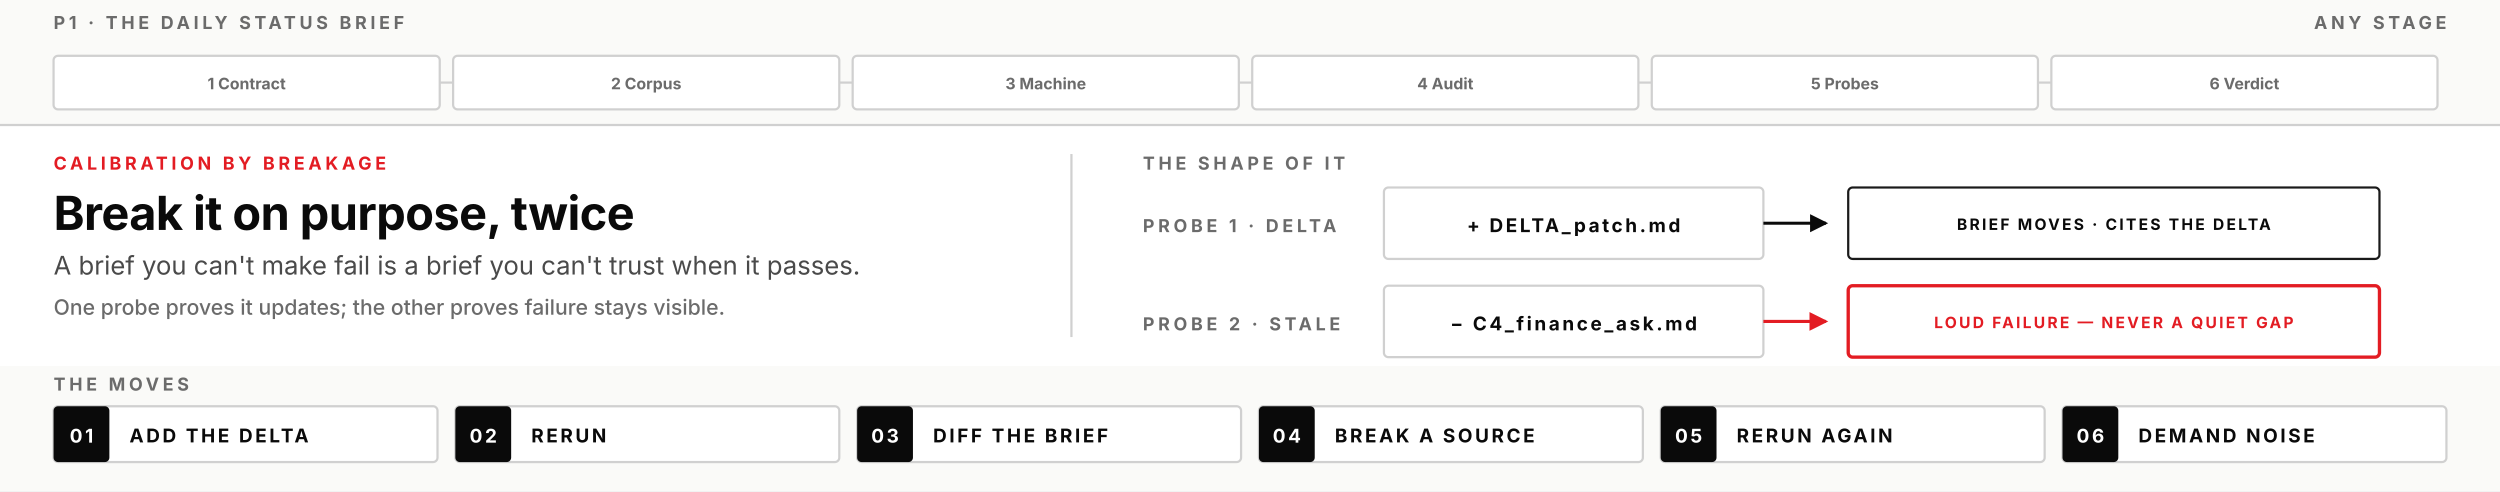
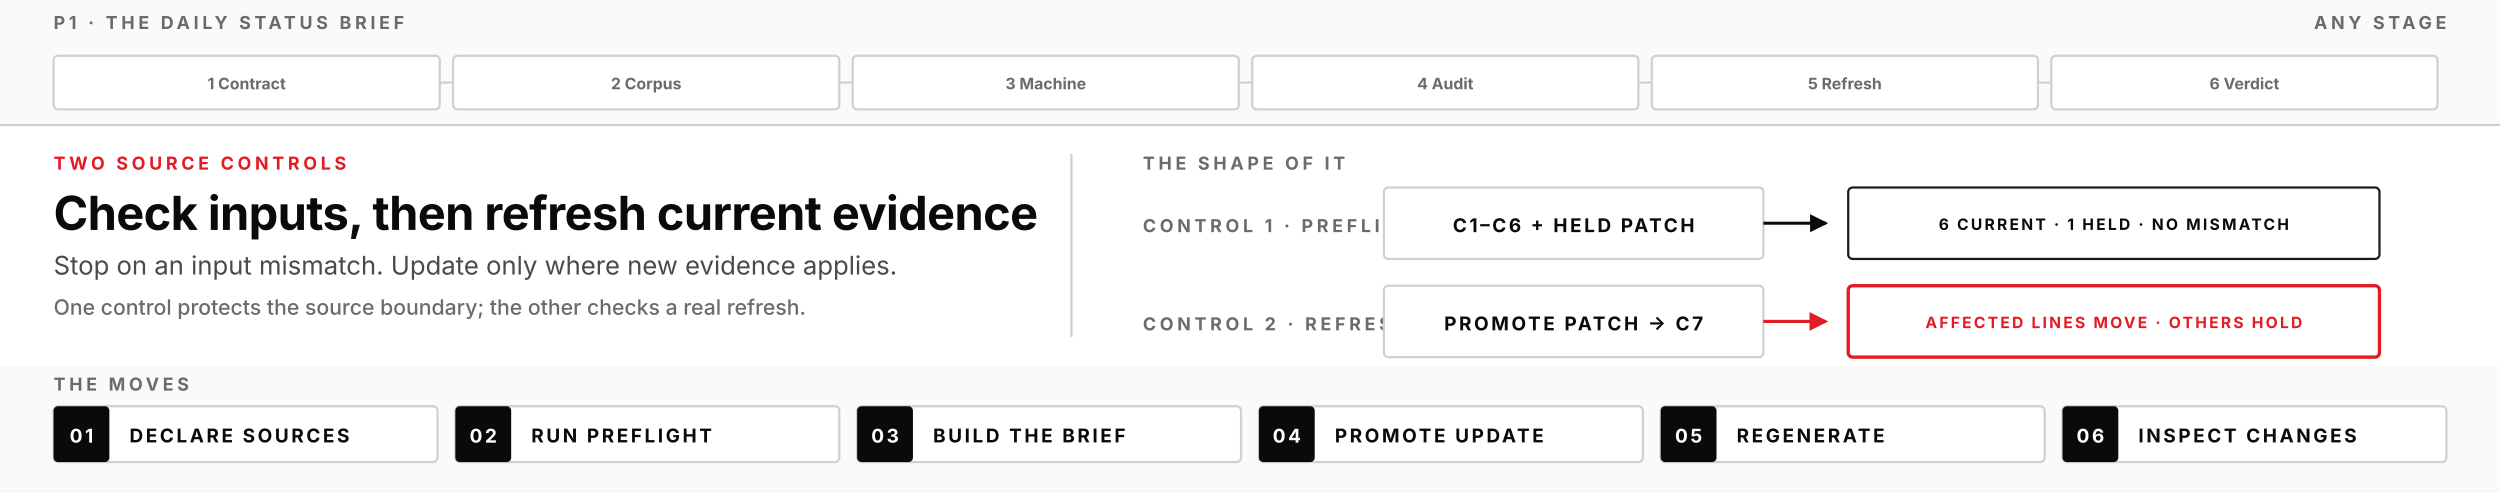
<svg xmlns="http://www.w3.org/2000/svg" viewBox="0 0 1120 220" role="img" aria-labelledby="title-p1-two-probes">
  <defs>
    <marker id="arrow" viewBox="0 0 8 8" refX="7" refY="4" markerWidth="6" markerHeight="6" orient="auto-start-reverse">
      <path d="M0 0 8 4 0 8Z" fill="#0A0A0A" />
    </marker>
    <marker id="arrow-red" viewBox="0 0 8 8" refX="7" refY="4" markerWidth="6" markerHeight="6" orient="auto-start-reverse">
      <path d="M0 0 8 4 0 8Z" fill="#E31C23" />
    </marker>
    <style>
      text { font-family: system-ui, "Inter", "Helvetica Neue", Arial, sans-serif; fill: #0A0A0A; }
      .micro { font-size: 8px; font-weight: 650; letter-spacing: 1.65px; }
      .tiny { font-size: 7px; font-weight: 650; letter-spacing: 1px; }
      .railtext { font-size: 7.1px; font-weight: 650; }
      .title { font-size: 21px; font-weight: 680; letter-spacing: -0.25px; }
      .purpose { font-size: 11.5px; font-weight: 430; fill: #4A4A4A; }
      .caption { font-size: 8.5px; font-weight: 650; letter-spacing: 1.15px; }
      .body { font-size: 9.5px; font-weight: 520; }
      .muted { fill: #6B6B6B; }
      .white { fill: #FFFFFF; }
      .red { fill: #E31C23; }
      .gold { fill: #A58650; }
      .line { fill: none; stroke: #0A0A0A; stroke-width: 1.35; vector-effect: non-scaling-stroke; }
      .hair { fill: none; stroke: #D0D0D0; stroke-width: 1; vector-effect: non-scaling-stroke; }
      .redline { fill: none; stroke: #E31C23; stroke-width: 1.4; vector-effect: non-scaling-stroke; }
      .goldline { fill: none; stroke: #A58650; stroke-width: 1.35; vector-effect: non-scaling-stroke; }
      .dash { stroke-dasharray: 5 4; }
    </style>
  </defs>
  <rect width="1120" height="220" fill="#FFFFFF" />
  <rect x="0" y="0" width="1120" height="56" fill="#FAFAF8" />
  <text x="24" y="13" class="micro muted">P1 · THE DAILY STATUS BRIEF</text>
  <text x="1096" y="13" class="micro muted" text-anchor="end">ANY STAGE</text>
  <path d="M110.5 37H1005.5" class="hair" />
  <rect x="24" y="25" width="173" height="24" rx="2" fill="#FFFFFF" stroke="#D0D0D0" stroke-width="1" />
  <text x="110.5" y="40" class="railtext muted" text-anchor="middle">1 Contract</text>
  <rect x="203" y="25" width="173" height="24" rx="2" fill="#FFFFFF" stroke="#D0D0D0" stroke-width="1" />
  <text x="289.5" y="40" class="railtext muted" text-anchor="middle">2 Corpus</text>
  <rect x="382" y="25" width="173" height="24" rx="2" fill="#FFFFFF" stroke="#D0D0D0" stroke-width="1" />
  <text x="468.5" y="40" class="railtext muted" text-anchor="middle">3 Machine</text>
  <rect x="561" y="25" width="173" height="24" rx="2" fill="#FFFFFF" stroke="#D0D0D0" stroke-width="1" />
  <text x="647.5" y="40" class="railtext muted" text-anchor="middle">4 Audit</text>
  <rect x="740" y="25" width="173" height="24" rx="2" fill="#FFFFFF" stroke="#D0D0D0" stroke-width="1" />
-   <text x="826.5" y="40" class="railtext muted" text-anchor="middle">5 Probes</text>
+   <text x="826.5" y="40" class="railtext muted" text-anchor="middle">5 Refresh</text>
  <rect x="919" y="25" width="173" height="24" rx="2" fill="#FFFFFF" stroke="#D0D0D0" stroke-width="1" />
  <text x="1005.5" y="40" class="railtext muted" text-anchor="middle">6 Verdict</text>
  <path d="M0 56H1120" class="hair" />
-   <text x="24" y="76" class="micro red">CALIBRATION BY BREAKAGE</text>
-   <text x="24" y="103" class="title">Break it on purpose, twice</text>
-   <text x="24" y="123" class="purpose">A brief you can't make fail is a brief you can't trust when it passes.</text>
-   <text x="24" y="141" class="body muted">One probe proves it updates; the other proves failure stays visible.</text>
+   <text x="24" y="76" class="micro red">TWO SOURCE CONTROLS</text>
+   <text x="24" y="103" class="title">Check inputs, then refresh current evidence</text>
+   <text x="24" y="123" class="purpose">Stop on an input mismatch. Update only where new evidence applies.</text>
+   <text x="24" y="141" class="body muted">One control protects the source boundary; the other checks a real refresh.</text>
  <path d="M480 69V151" class="hair" />
  <text x="512" y="76" class="micro muted">THE SHAPE OF IT</text>
-   <g aria-label="Delta probe lane: add the patch, rerun, the brief moves for the right reasons">
-     <text x="512" y="104" class="micro muted">PROBE 1 · DELTA</text>
+   <g aria-label="Preflight lane: compare the intact input folder with the declared current and held-back source sets before drafting">
+     <text x="512" y="104" class="micro muted">CONTROL 1 · PREFLIGHT</text>
    <rect x="620" y="84" width="170" height="32" rx="2" fill="#FFFFFF" stroke="#D0D0D0" />
-     <text x="705" y="104" class="caption" text-anchor="middle">+ DELTA_patch.md</text>
+     <text x="705" y="104" class="caption" text-anchor="middle">C1–C6 + HELD PATCH</text>
    <path d="M790 100H818" class="line" marker-end="url(#arrow)" />
    <rect x="828" y="84" width="238" height="32" rx="2" fill="#FFFFFF" stroke="#1A1A1A" />
-     <text x="947" y="103" class="tiny" text-anchor="middle">BRIEF MOVES · CITES THE DELTA</text>
+     <text x="947" y="103" class="tiny" text-anchor="middle">6 CURRENT · 1 HELD · NO MISMATCH</text>
  </g>
-   <g aria-label="Stale probe lane: remove a source, rerun, failure must be loud">
-     <text x="512" y="148" class="micro muted">PROBE 2 · STALE</text>
+   <g aria-label="Refresh lane: promote the held patch to current source C7, regenerate, and inspect the affected and stable brief lines">
+     <text x="512" y="148" class="micro muted">CONTROL 2 · REFRESH</text>
    <rect x="620" y="128" width="170" height="32" rx="2" fill="#FFFFFF" stroke="#D0D0D0" />
-     <text x="705" y="148" class="caption" text-anchor="middle">− C4_finance_ask.md</text>
+     <text x="705" y="148" class="caption" text-anchor="middle">PROMOTE PATCH → C7</text>
    <path d="M790 144H818" class="redline" marker-end="url(#arrow-red)" />
    <rect x="828" y="128" width="238" height="32" rx="2" fill="#FFFFFF" stroke="#E31C23" stroke-width="1.5" />
-     <text x="947" y="147" class="tiny red" text-anchor="middle">LOUD FAILURE — NEVER A QUIET GAP</text>
+     <text x="947" y="147" class="tiny red" text-anchor="middle">AFFECTED LINES MOVE · OTHERS HOLD</text>
  </g>
  <rect x="0" y="164" width="1120" height="56" fill="#FAFAF8" />
  <text x="24" y="175" class="micro muted">THE MOVES</text>
  <rect x="24" y="182" width="172" height="25" rx="2" fill="#FFFFFF" stroke="#D0D0D0" />
  <rect x="24" y="182" width="25" height="25" rx="2" fill="#0A0A0A" />
  <text x="36.5" y="198.3" class="caption white" text-anchor="middle">01</text>
-   <text x="58" y="198.2" class="caption">ADD THE DELTA</text>
+   <text x="58" y="198.2" class="caption">DECLARE SOURCES</text>
  <rect x="204" y="182" width="172" height="25" rx="2" fill="#FFFFFF" stroke="#D0D0D0" />
  <rect x="204" y="182" width="25" height="25" rx="2" fill="#0A0A0A" />
  <text x="216.5" y="198.3" class="caption white" text-anchor="middle">02</text>
-   <text x="238" y="198.2" class="caption">RERUN</text>
+   <text x="238" y="198.2" class="caption">RUN PREFLIGHT</text>
  <rect x="384" y="182" width="172" height="25" rx="2" fill="#FFFFFF" stroke="#D0D0D0" />
  <rect x="384" y="182" width="25" height="25" rx="2" fill="#0A0A0A" />
  <text x="396.5" y="198.3" class="caption white" text-anchor="middle">03</text>
-   <text x="418" y="198.2" class="caption">DIFF THE BRIEF</text>
+   <text x="418" y="198.2" class="caption">BUILD THE BRIEF</text>
  <rect x="564" y="182" width="172" height="25" rx="2" fill="#FFFFFF" stroke="#D0D0D0" />
  <rect x="564" y="182" width="25" height="25" rx="2" fill="#0A0A0A" />
  <text x="576.5" y="198.3" class="caption white" text-anchor="middle">04</text>
-   <text x="598" y="198.2" class="caption">BREAK A SOURCE</text>
+   <text x="598" y="198.2" class="caption">PROMOTE UPDATE</text>
  <rect x="744" y="182" width="172" height="25" rx="2" fill="#FFFFFF" stroke="#D0D0D0" />
  <rect x="744" y="182" width="25" height="25" rx="2" fill="#0A0A0A" />
  <text x="756.5" y="198.3" class="caption white" text-anchor="middle">05</text>
-   <text x="778" y="198.2" class="caption">RERUN AGAIN</text>
+   <text x="778" y="198.2" class="caption">REGENERATE</text>
  <rect x="924" y="182" width="172" height="25" rx="2" fill="#FFFFFF" stroke="#D0D0D0" />
  <rect x="924" y="182" width="25" height="25" rx="2" fill="#0A0A0A" />
  <text x="936.5" y="198.3" class="caption white" text-anchor="middle">06</text>
-   <text x="958" y="198.2" class="caption">DEMAND NOISE</text>
+   <text x="958" y="198.2" class="caption">INSPECT CHANGES</text>
</svg>
